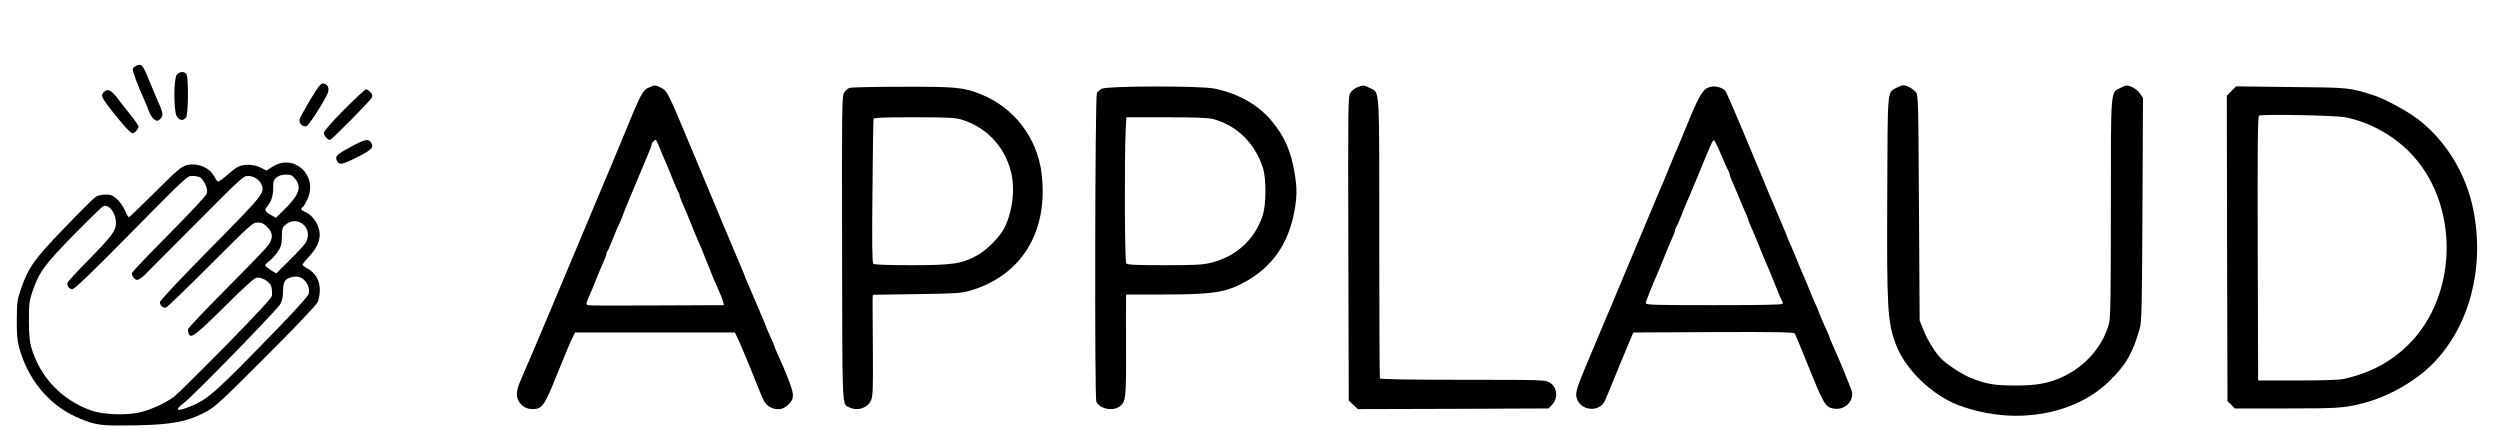
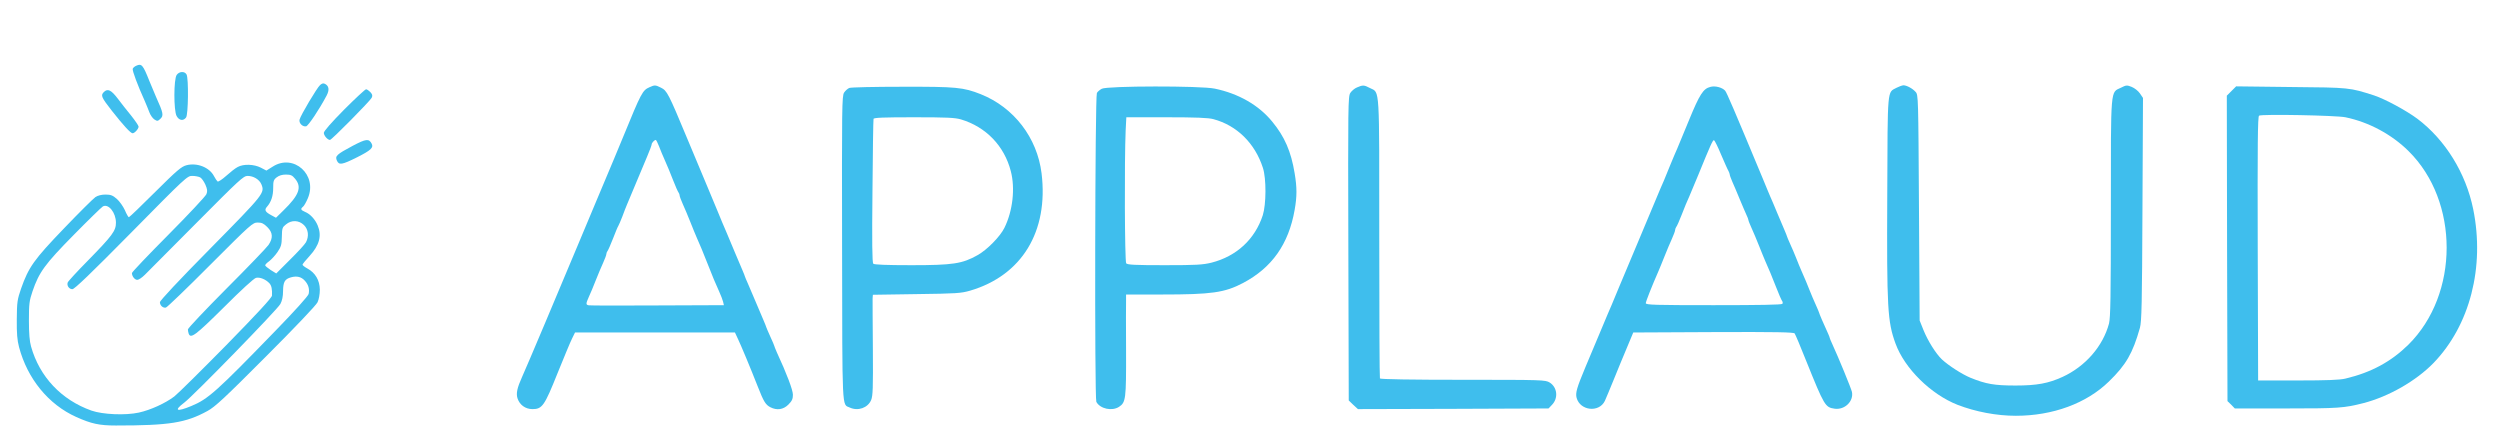
<svg xmlns="http://www.w3.org/2000/svg" version="1.0" width="1876pt" height="332pt" viewBox="0 0 1876 332" preserveAspectRatio="xMidYMid meet">
-   <g transform="translate(0,332) scale(0.1,-0.1)" fill="#000000" stroke="none">
+   <g transform="translate(0,332) scale(0.1,-0.1)" fill="#3fbeed" stroke="none">
    <path d="M1023 2827 c-12 -5 -24 -15 -27 -23 -5 -12 38 -127 89 -239 12 -27 28 -67 36 -88 7 -20 24 -44 37 -53 22 -14 25 -14 43 2 29 26 26 43 -31 169  -10 22 -32 75 -49 117 -48 121 -58 133 -98 115z" />
    <path d="M1326 2758 c-23 -32 -23 -266 -1 -308 18 -34 50 -40 71 -12 17 21 20 293 4 323 -14 26 -55 24 -74 -3z" />
    <path d="M2402 2682 c-23 -20 -146 -227 -154 -259 -7 -26 22 -56 49 -51 16 3 98 125 154 231 22 42 18 71 -11 87 -13 7 -23 5 -38 -8z" />
    <path d="M4875 2666 c-54 -24 -61 -37 -200 -376 -49 -119 -69 -167 -203 -485 -44 -104 -103 -246 -132 -315 -130 -311 -392 -933 -423 -1000 -36 -80 -45 -121 -34 -158 16 -50 59 -82 113 -82 73 0 90 25 188 270 48 118 96 235 109 260 l22 45 600 0 600 0 21 -45 c24 -50 93 -215 150 -360 45 -115 59 -137 95 -156 49 -25 97 -18 135 20 27 27 34 42 34 74 0 35 -46 157 -121 319 -10 24 -19 45 -19 48 0 2 -13 34 -30 70 -16 36 -30 68 -30 70 0 3 -9 24 -19 48 -10 23 -36 83 -56 132 -21 50 -48 114 -61 143 -13 29 -24 55 -24 57 0 3 -9 24 -19 48 -10 23 -36 83 -56 132 -21 50 -50 119 -65 155 -16 36 -44 103 -63 150 -19 47 -53 128 -75 180 -22 52 -92 221 -157 375 -139 334 -150 355 -195 377 -42 21 -47 21 -85 4z m70 -443 c10 -27 30 -75 45 -108 15 -33 42 -98 60 -145 18 -47 37 -89 42 -95 4 -5 8 -15 8 -22 0 -7 11 -36 24 -65 13 -29 39 -89 56 -133 17 -44 39 -96 47 -115 34 -77 43 -99 83 -200 42 -107 52 -130 88 -211 12 -26 24 -58 28 -73 l6 -26 -498 -2 c-275 -2 -507 -1 -516 1 -23 4 -22 12 1 64 11 23 34 78 51 122 17 44 43 104 56 133 13 29 24 58 24 65 0 7 4 17 8 22 5 6 24 48 42 95 18 47 36 90 40 95 4 6 17 37 30 70 12 33 28 74 35 90 7 17 36 86 65 155 29 69 67 161 86 205 19 45 34 85 34 91 0 11 20 34 31 34 3 0 14 -21 24 -47z" />
    <path d="M10183 2664 c-18 -7 -40 -26 -50 -41 -17 -26 -18 -88 -15 -1168 l3 -1140 34 -33 35 -32 715 2 715 3 25 26 c50 50 42 133 -17 169 -32 19 -51 20 -650 20 -385 0 -619 4 -623 10 -3 5 -5 477 -5 1050 0 1161 5 1092 -69 1129 -46 24 -54 24 -98 5z" />
    <path d="M12835 2668 c-54 -13 -81 -56 -160 -248 -42 -102 -82 -198 -89 -215  -8 -16 -30 -70 -51 -120 -20 -49 -42 -103 -49 -120 -8 -16 -37 -86 -66 -155  -29 -69 -87 -208 -130 -310 -43 -102 -108 -257 -145 -345 -36 -88 -72 -173  -80 -190 -7 -16 -36 -86 -65 -155 -29 -69 -75 -179 -103 -245 -65 -156 -76  -193 -66 -231 27 -97 169 -112 212 -22 8 18 38 89 66 158 28 69 72 177 99 240 l48 115 601 3 c473 2 602 -1 610 -10 5 -7 45 -100 87 -207 136 -337 142 -348 214 -358 75 -10 143 56 129 126 -5 24 -102 261 -147 358 -11 24 -20 45 -20 48 0 5 -8 24 -59 137 -11 26 -21 50 -21 53 0 2 -11 28 -24 57 -14 30 -34 78 -46 108 -21 53 -30 75 -63 150 -9 19 -25 60 -37 90 -12 30 -32 78 -46 108 -13 29  -24 55 -24 57 0 3 -9 24 -19 48 -10 23 -36 83 -56 132 -21 50 -43 104 -51 120  -7 17 -32 75 -54 130 -220 528 -273 652 -285 665 -22 24 -75 38 -110 28z m80  -508 c25 -58 49 -113 55 -122 5 -10 10 -22 10 -28 0 -6 9 -29 19 -53 10 -23 36 -82 56 -132 21 -49 43 -103 51 -119 8 -16 14 -33 14 -37 0 -5 11 -32 24  -61 13 -29 39 -89 56 -133 17 -44 39 -96 47 -115 33 -75 43 -98 79 -190 20  -52 41 -100 46 -107 6 -7 7 -17 3 -23 -4 -7 -173 -10 -516 -10 -441 0 -509 2  -509 15 0 12 45 126 95 240 7 17 28 66 45 110 17 44 43 104 56 133 13 29 24 58 24 65 0 7 4 17 8 23 5 5 24 47 42 94 18 47 43 108 56 135 12 28 42 100 67 160 93 228 110 266 119 263 5 -2 29 -50 53 -108z" />
    <path d="M14233 2662 c-72 -39 -68 16 -71 -807 -4 -849 2 -949 62 -1113 68  -187 265 -381 466 -460 135 -52 292 -82 437 -82 277 0 530 93 698 257 129 125 179 212 233 403 13 47 16 180 19 890 l4 835 -23 34 c-13 19 -40 40 -62 49 -35 14 -41 14 -80 -6 -80 -38 -76 15 -76 -904 0 -669 -3 -822 -14 -866 -46 -171  -177 -321 -348 -400 -107 -49 -193 -65 -353 -65 -159 0 -222 11 -338 58 -65 27 -164 91 -215 138 -46 44 -106 140 -139 222 l-28 70 -5 846 c-5 829 -5 847  -25 869 -24 27 -68 50 -92 50 -10 -1 -33 -9 -50 -18z" />
    <path d="M6373 2660 c-12 -5 -30 -21 -39 -35 -16 -25 -17 -104 -15 -1167 2  -1240 -2 -1170 57 -1196 62 -29 136 -3 161 56 13 31 15 90 13 387 -2 193 -2 362 -2 376 l2 27 328 5 c299 4 333 6 402 26 388 114 589 444 536 880 -33 268  -208 495 -456 594 -132 52 -183 57 -590 56 -206 0 -385 -4 -397 -9z m838 -236 c187 -56 325 -198 374 -388 34 -129 15 -299 -48 -426 -32 -65 -131 -166 -202  -205 -114 -64 -183 -75 -496 -75 -188 0 -279 4 -286 11 -8 8 -10 162 -6 543 2 292 6 537 8 544 3 9 73 12 303 12 245 0 308 -3 353 -16z" />
    <path d="M8268 2654 c-15 -8 -32 -22 -37 -32 -14 -27 -18 -2292 -4 -2318 29  -52 117 -71 170 -37 51 34 54 56 53 421 -1 185 -1 356 0 380 l0 42 268 0 c375 0 471 14 609 86 217 114 343 292 388 549 18 101 18 168 0 275 -27 164 -75 274  -168 387 -101 124 -253 211 -432 248 -103 22 -807 21 -847 -1z m837 -228 c176  -47 312 -180 372 -366 26 -80 25 -273 -1 -355 -59 -181 -197 -308 -385 -356  -66 -16 -114 -19 -352 -19 -223 0 -279 3 -288 14 -11 13 -14 769 -4 999 l5 97 301 0 c220 0 316 -4 352 -14z" />
    <path d="M16745 2637 l-35 -35 2 -1146 3 -1146 28 -27 27 -28 388 0 c389 0 432 3 577 40 190 49 396 167 527 302 272 282 385 719 297 1153 -55 271 -209 520 -418 678 -83 62 -244 149 -326 176 -185 59 -181 59 -623 63 l-412 5 -35  -35z m855 -197 c175 -36 347 -128 474 -254 381 -376 381 -1073 -1 -1452 -130  -128 -279 -209 -473 -255 -39 -10 -141 -14 -355 -14 l-300 0 -3 989 c-2 785 0 992 10 998 18 13 582 2 648 -12z" />
    <path d="M779 2629 c-25 -25 -18 -40 61 -141 86 -109 140 -168 155 -168 15 0 45 33 45 50 0 7 -26 45 -57 84 -32 39 -77 96 -100 127 -49 64 -75 77 -104 48z" />
    <path d="M2582 2497 c-95 -96 -152 -161 -152 -174 0 -20 28 -53 46 -53 13 0 299 290 313 316 8 17 6 25 -10 43 -11 11 -25 21 -32 21 -7 0 -81 -69 -165  -153z" />
    <path d="M2647 2226 c-122 -65 -134 -77 -119 -111 16 -36 38 -32 152 25 103 52 125 72 109 102 -21 39 -41 37 -142 -16z" />
    <path d="M2047 2070 l-48 -30 -42 22 c-51 26 -129 29 -173 5 -18 -9 -56 -39  -86 -66 -30 -27 -59 -46 -65 -43 -5 4 -18 22 -27 40 -34 66 -127 103 -207 82  -38 -10 -72 -39 -235 -201 -104 -104 -193 -189 -197 -189 -4 0 -18 24 -30 53  -13 28 -40 67 -61 85 -30 26 -45 32 -84 32 -30 0 -58 -7 -76 -19 -16 -11 -122  -116 -235 -234 -226 -235 -266 -291 -323 -453 -28 -82 -31 -100 -32 -229 -1  -107 3 -157 17 -210 63 -237 220 -430 429 -524 114 -51 173 -64 298 -64 403 0 524 20 687 109 57 31 127 96 438 408 218 218 378 386 388 408 10 22 17 59 17 95 -1 70 -34 126 -93 158 -20 11 -37 24 -37 29 0 4 24 34 53 65 74 81 93 152 61 229 -19 46 -57 87 -95 102 -32 14 -36 22 -15 39 8 6 24 35 36 63 75 175  -106 338 -263 238z m167 -91 c53 -63 31 -123 -87 -238 l-56 -55 -37 20 c-43 23 -52 39 -31 62 32 36 47 82 47 141 0 52 3 62 26 80 18 14 41 21 69 21 36 0 48 -5 69 -31z m-712 10 c11 -6 28 -30 39 -54 15 -35 17 -49 8 -72 -6 -15 -134  -152 -285 -304 -151 -152 -274 -281 -274 -288 0 -24 21 -51 40 -51 11 0 36 17 57 38 21 21 195 196 388 390 322 324 352 352 383 352 44 0 88 -27 103 -62 27  -66 23 -71 -381 -481 -240 -243 -380 -393 -380 -405 0 -24 23 -45 45 -40 9 2 159 146 333 321 306 306 318 317 356 317 30 0 45 -7 72 -34 42 -42 44 -82 9  -134 -14 -20 -155 -167 -315 -327 -159 -160 -290 -298 -290 -307 0 -9 3 -23 6  -32 15 -40 51 -13 264 198 131 131 225 217 241 221 29 7 73 -11 101 -41 16  -18 21 -45 19 -92 -1 -16 -106 -130 -343 -372 -189 -192 -364 -365 -390 -385  -67 -51 -179 -102 -266 -121 -100 -22 -271 -15 -356 15 -225 80 -389 253 -453 481 -11 38 -16 98 -16 195 0 126 3 148 27 219 49 143 91 202 310 424 110 112 209 208 218 213 42 23 98 -47 98 -122 0 -61 -26 -96 -210 -284 -81 -82 -150  -157 -152 -165 -8 -23 10 -50 35 -50 16 0 137 116 442 425 409 415 421 426 458 425 21 0 47 -5 59 -11z m779 -358 c33 -33 39 -83 15 -129 -8 -15 -62 -74  -119 -130 l-104 -104 -42 26 c-22 15 -41 30 -41 35 0 6 13 19 30 31 16 12 44 42 62 68 27 40 32 55 33 115 1 65 4 72 31 93 42 35 97 32 135 -5z m6 -417 c28  -30 37 -65 29 -100 -4 -16 -104 -127 -246 -273 -444 -458 -508 -516 -635 -568  -111 -46 -133 -35 -52 26 66 49 700 699 721 740 13 24 20 56 20 97 1 69 13 90 60 103 43 12 77 4 103 -25z" />
  </g>
</svg>
